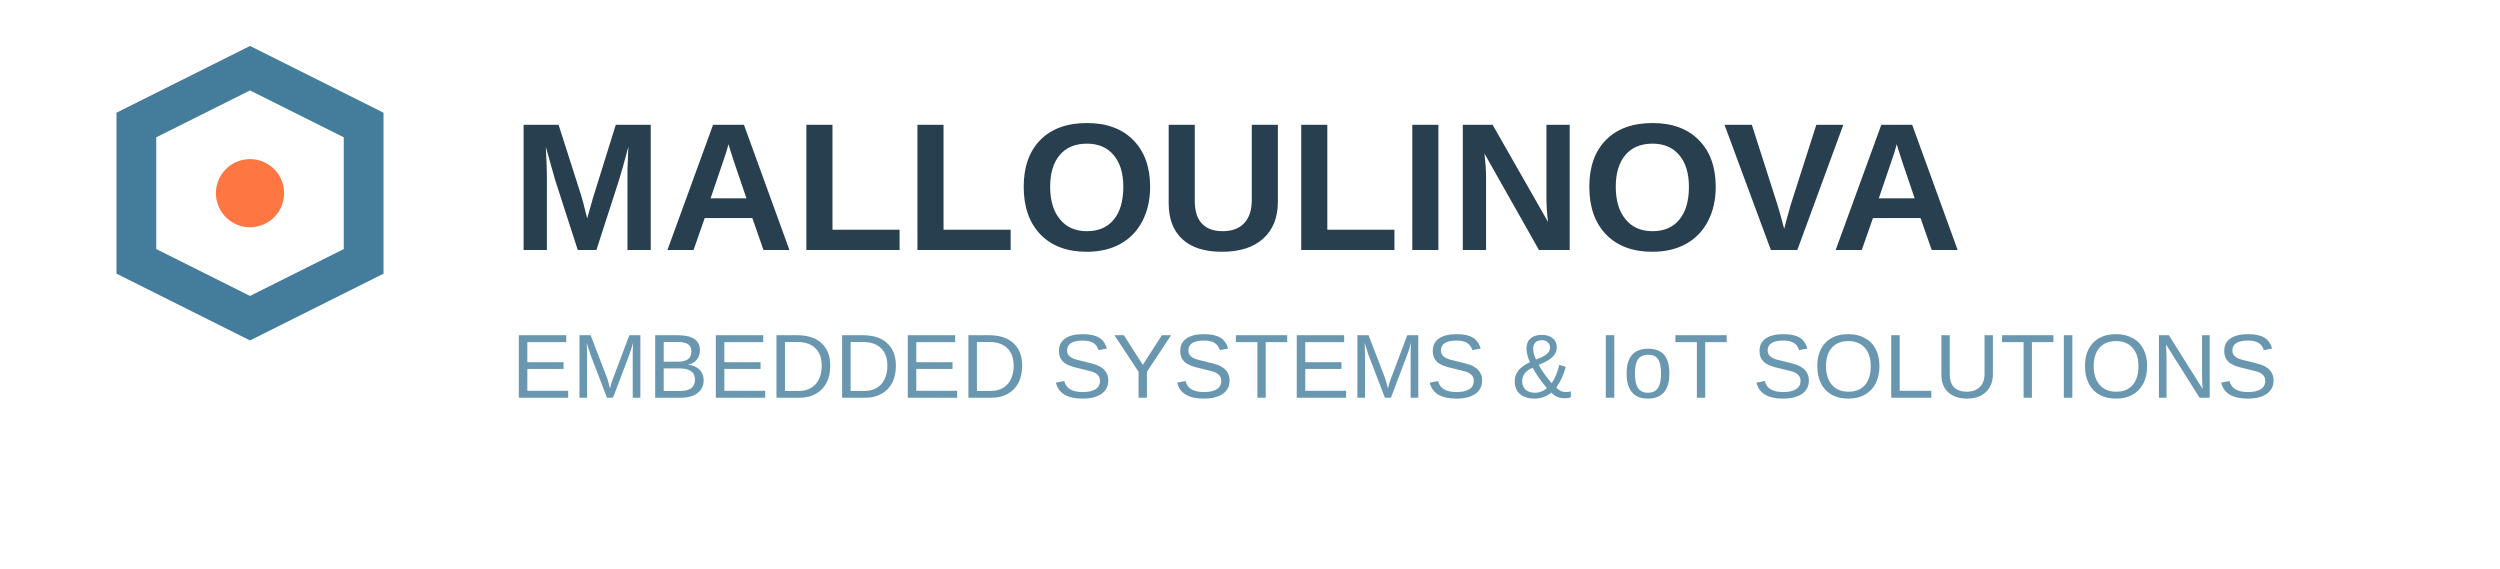
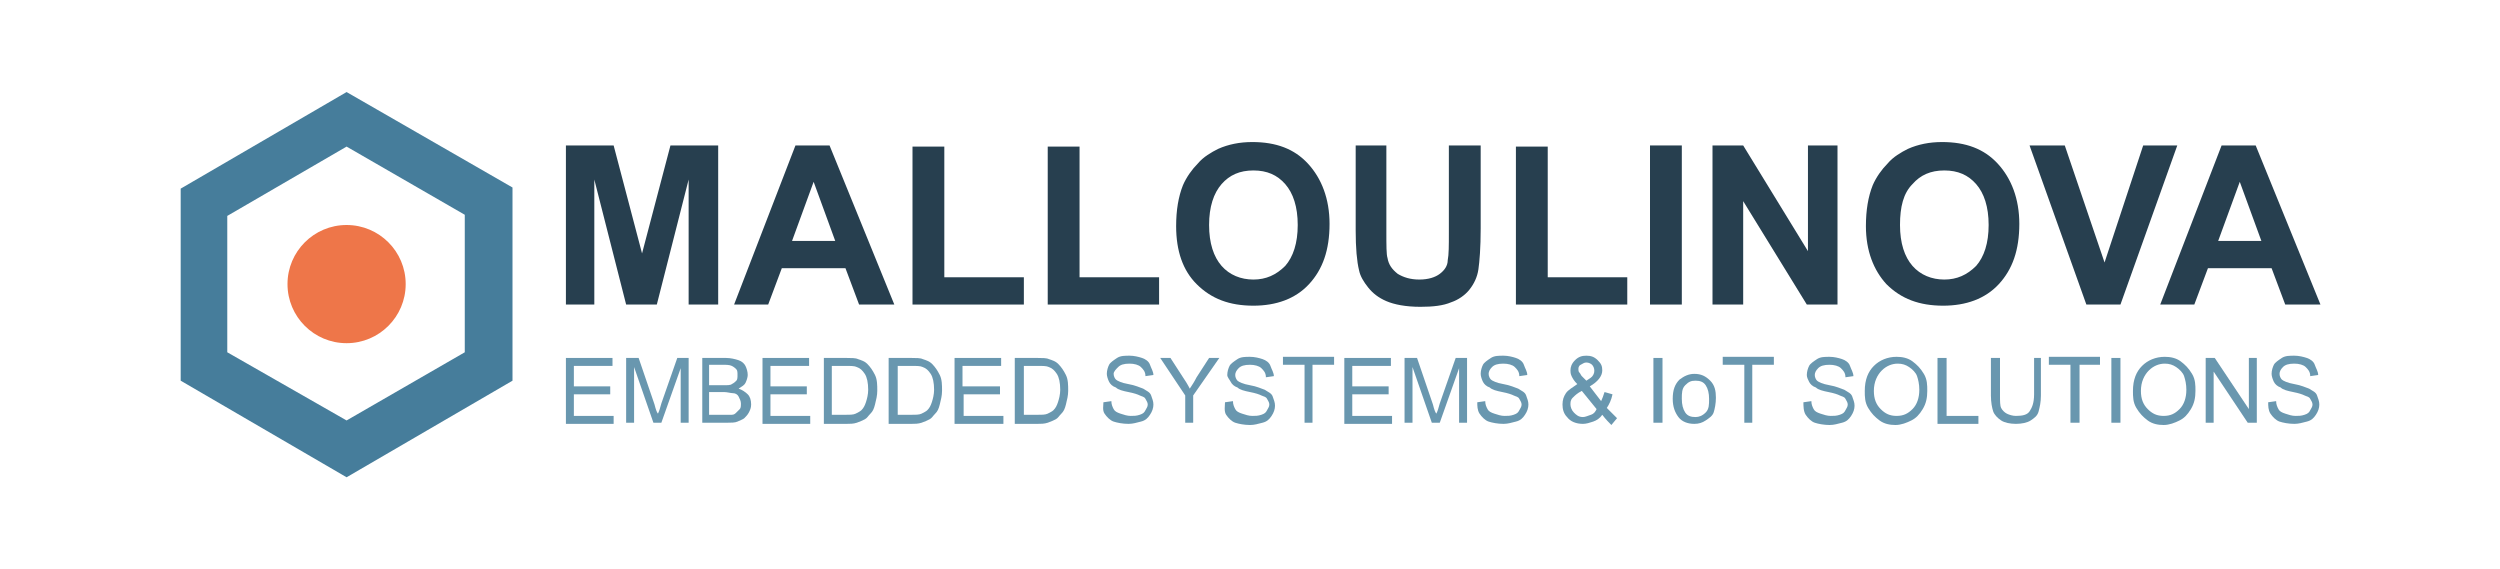
- <svg xmlns="http://www.w3.org/2000/svg" width="220" height="50" viewBox="0 0 220 50" fill="none">
-   <g id="logomark">
-     <path d="M12 11L22 6L32 11L32 23L22 28L12 23Z" stroke="#447D9B" stroke-width="3.5" fill="none" />
-     <circle cx="22" cy="17" r="3" fill="#FE7743" />
-   </g>
-   <g id="wordmark">
-     <text x="45" y="22" font-family="Arial, Helvetica, sans-serif" font-size="16" font-weight="700" fill="#273F4F">
-       MALLOULINOVA
-     </text>
-     <text x="45" y="35" font-family="Arial, Helvetica, sans-serif" font-size="8" font-weight="400" fill="#447D9B" opacity="0.8">
-       EMBEDDED SYSTEMS &amp; IoT SOLUTIONS
-     </text>
+ <svg xmlns="http://www.w3.org/2000/svg" version="1.1" id="Layer_1" x="0px" y="0px" viewBox="0 0 220 50" style="enable-background:new 0 0 220 50;" xml:space="preserve">
+   <style type="text/css">
+ 	.st0{enable-background:new    ;}
+ 	.st1{fill:#273F4F;}
+ 	.st2{opacity:0.8;enable-background:new    ;}
+ 	.st3{fill:#447D9B;}
+ 	.st4{fill:#467D9B;}
+ 	.st5{fill:#EE7649;}
+ </style>
+   <g>
+     <g class="st0">
+       <path class="st1" d="M49.8,26.8v-14H54l2.5,9.5l2.5-9.5h4.2v14h-2.6v-11l-2.8,11h-2.7l-2.8-11v11H49.8z" />
+       <path class="st1" d="M78.7,26.8h-3.1l-1.2-3.2h-5.6l-1.2,3.2h-3l5.4-14h3L78.7,26.8z M73.5,21.2l-1.9-5.2l-1.9,5.2H73.5z" />
+       <path class="st1" d="M80.3,26.8V12.9h2.8v11.5h7v2.4H80.3z" />
+       <path class="st1" d="M92.2,26.8V12.9H95v11.5h7v2.4H92.2z" />
+       <path class="st1" d="M103.5,19.9c0-1.4,0.2-2.6,0.6-3.6c0.3-0.7,0.8-1.4,1.3-1.9c0.5-0.6,1.2-1,1.8-1.3c0.9-0.4,1.9-0.6,3-0.6    c2.1,0,3.7,0.6,4.9,1.9c1.2,1.3,1.9,3.1,1.9,5.3c0,2.3-0.6,4-1.8,5.3c-1.2,1.3-2.9,1.9-4.9,1.9c-2.1,0-3.7-0.6-5-1.9    C104.1,23.8,103.5,22.1,103.5,19.9z M106.4,19.8c0,1.6,0.4,2.8,1.1,3.6c0.7,0.8,1.7,1.2,2.8,1.2s2-0.4,2.8-1.2    c0.7-0.8,1.1-2,1.1-3.6c0-1.6-0.4-2.8-1.1-3.6c-0.7-0.8-1.6-1.2-2.8-1.2c-1.2,0-2.1,0.4-2.8,1.2C106.8,17,106.4,18.2,106.4,19.8z" />
+       <path class="st1" d="M119.2,12.8h2.8v7.6c0,1.2,0,2,0.1,2.3c0.1,0.6,0.4,1,0.9,1.4c0.5,0.3,1.1,0.5,1.9,0.5c0.8,0,1.4-0.2,1.8-0.5    c0.4-0.3,0.7-0.7,0.7-1.2c0.1-0.5,0.1-1.3,0.1-2.4v-7.7h2.8v7.3c0,1.7-0.1,2.9-0.2,3.6s-0.4,1.3-0.8,1.8c-0.4,0.5-1,0.9-1.6,1.1    c-0.7,0.3-1.6,0.4-2.7,0.4c-1.3,0-2.3-0.2-3-0.5c-0.7-0.3-1.2-0.7-1.6-1.2c-0.4-0.5-0.7-1-0.8-1.5c-0.2-0.8-0.3-2-0.3-3.5V12.8z" />
+       <path class="st1" d="M133.4,26.8V12.9h2.8v11.5h7v2.4H133.4z" />
+       <path class="st1" d="M145.2,26.8v-14h2.8v14H145.2z" />
+       <path class="st1" d="M150.7,26.8v-14h2.7l5.7,9.3v-9.3h2.6v14H159l-5.6-9.1v9.1H150.7z" />
+       <path class="st1" d="M164.2,19.9c0-1.4,0.2-2.6,0.6-3.6c0.3-0.7,0.8-1.4,1.3-1.9c0.5-0.6,1.2-1,1.8-1.3c0.9-0.4,1.9-0.6,3-0.6    c2.1,0,3.7,0.6,4.9,1.9c1.2,1.3,1.9,3.1,1.9,5.3c0,2.3-0.6,4-1.8,5.3c-1.2,1.3-2.9,1.9-4.9,1.9c-2.1,0-3.7-0.6-5-1.9    C164.9,23.8,164.2,22.1,164.2,19.9z M167.2,19.8c0,1.6,0.4,2.8,1.1,3.6c0.7,0.8,1.7,1.2,2.8,1.2s2-0.4,2.8-1.2    c0.7-0.8,1.1-2,1.1-3.6c0-1.6-0.4-2.8-1.1-3.6c-0.7-0.8-1.6-1.2-2.8-1.2s-2.1,0.4-2.8,1.2C167.5,17,167.2,18.2,167.2,19.8z" />
+       <path class="st1" d="M183.6,26.8l-5-14h3.1l3.5,10.3l3.4-10.3h3l-5,14H183.6z" />
+       <path class="st1" d="M204.2,26.8h-3.1l-1.2-3.2h-5.6l-1.2,3.2h-3l5.4-14h3L204.2,26.8z M199,21.2l-1.9-5.2l-1.9,5.2H199z" />
+     </g>
+     <g class="st2">
+       <path class="st3" d="M49.8,37.2v-5.7h4.1v0.7h-3.4v1.8h3.2v0.7h-3.2v1.9h3.5v0.7H49.8z" />
+       <path class="st3" d="M55.1,37.2v-5.7h1.1l1.4,4.1c0.1,0.4,0.2,0.7,0.3,0.8c0.1-0.2,0.2-0.5,0.3-0.9l1.4-4h1v5.7h-0.7v-4.8    l-1.7,4.8h-0.7l-1.7-4.9v4.9H55.1z" />
+       <path class="st3" d="M61.8,37.2v-5.7h2.1c0.4,0,0.8,0.1,1.1,0.2s0.5,0.3,0.6,0.5s0.2,0.5,0.2,0.8c0,0.2-0.1,0.5-0.2,0.7    S65.3,34,65,34.2c0.3,0.1,0.6,0.3,0.8,0.5s0.3,0.5,0.3,0.9c0,0.3-0.1,0.5-0.2,0.7s-0.3,0.4-0.4,0.5s-0.4,0.2-0.6,0.3    s-0.6,0.1-0.9,0.1H61.8z M62.5,33.9h1.2c0.3,0,0.6,0,0.7-0.1c0.2-0.1,0.3-0.2,0.4-0.3s0.1-0.3,0.1-0.5c0-0.2,0-0.4-0.1-0.5    s-0.2-0.2-0.4-0.3s-0.5-0.1-0.9-0.1h-1.1V33.9z M62.5,36.5h1.4c0.2,0,0.4,0,0.5,0c0.2,0,0.3-0.1,0.4-0.2s0.2-0.2,0.3-0.3    s0.1-0.3,0.1-0.5c0-0.2-0.1-0.4-0.2-0.6s-0.3-0.3-0.5-0.3s-0.5-0.1-0.8-0.1h-1.3V36.5z" />
+       <path class="st3" d="M67.1,37.2v-5.7h4.1v0.7h-3.4v1.8h3.2v0.7h-3.2v1.9h3.5v0.7H67.1z" />
+       <path class="st3" d="M72.5,37.2v-5.7h2c0.4,0,0.8,0,1,0.1c0.3,0.1,0.6,0.2,0.8,0.4c0.3,0.3,0.5,0.6,0.7,1s0.2,0.9,0.2,1.4    c0,0.4-0.1,0.8-0.2,1.2s-0.2,0.6-0.4,0.8s-0.3,0.4-0.5,0.5s-0.4,0.2-0.7,0.3s-0.6,0.1-0.9,0.1H72.5z M73.2,36.5h1.2    c0.4,0,0.7,0,0.9-0.1s0.4-0.2,0.5-0.3c0.2-0.2,0.3-0.4,0.4-0.7s0.2-0.7,0.2-1.1c0-0.6-0.1-1.1-0.3-1.4s-0.4-0.5-0.7-0.6    c-0.2-0.1-0.5-0.1-1-0.1h-1.2V36.5z" />
+       <path class="st3" d="M78.2,37.2v-5.7h2c0.4,0,0.8,0,1,0.1c0.3,0.1,0.6,0.2,0.8,0.4c0.3,0.3,0.5,0.6,0.7,1s0.2,0.9,0.2,1.4    c0,0.4-0.1,0.8-0.2,1.2s-0.2,0.6-0.4,0.8s-0.3,0.4-0.5,0.5s-0.4,0.2-0.7,0.3s-0.6,0.1-0.9,0.1H78.2z M79,36.5h1.2    c0.4,0,0.7,0,0.9-0.1s0.4-0.2,0.5-0.3c0.2-0.2,0.3-0.4,0.4-0.7s0.2-0.7,0.2-1.1c0-0.6-0.1-1.1-0.3-1.4s-0.4-0.5-0.7-0.6    c-0.2-0.1-0.5-0.1-1-0.1H79V36.5z" />
+       <path class="st3" d="M84,37.2v-5.7h4.1v0.7h-3.4v1.8H88v0.7h-3.2v1.9h3.5v0.7H84z" />
+       <path class="st3" d="M89.3,37.2v-5.7h2c0.4,0,0.8,0,1,0.1c0.3,0.1,0.6,0.2,0.8,0.4c0.3,0.3,0.5,0.6,0.7,1s0.2,0.9,0.2,1.4    c0,0.4-0.1,0.8-0.2,1.2s-0.2,0.6-0.4,0.8s-0.3,0.4-0.5,0.5s-0.4,0.2-0.7,0.3s-0.6,0.1-0.9,0.1H89.3z M90.1,36.5h1.2    c0.4,0,0.7,0,0.9-0.1s0.4-0.2,0.5-0.3c0.2-0.2,0.3-0.4,0.4-0.7s0.2-0.7,0.2-1.1c0-0.6-0.1-1.1-0.3-1.4s-0.4-0.5-0.7-0.6    c-0.2-0.1-0.5-0.1-1-0.1h-1.2V36.5z" />
+       <path class="st3" d="M97.1,35.4l0.7-0.1c0,0.3,0.1,0.5,0.2,0.7s0.3,0.3,0.6,0.4s0.6,0.2,0.9,0.2c0.3,0,0.5,0,0.8-0.1    s0.4-0.2,0.5-0.4s0.2-0.3,0.2-0.5c0-0.2-0.1-0.3-0.2-0.5s-0.3-0.2-0.5-0.3c-0.2-0.1-0.5-0.2-1-0.3s-0.9-0.2-1.1-0.4    c-0.3-0.1-0.5-0.3-0.6-0.5s-0.2-0.5-0.2-0.7c0-0.3,0.1-0.6,0.2-0.8s0.4-0.4,0.7-0.6s0.7-0.2,1.1-0.2c0.4,0,0.8,0.1,1.1,0.2    s0.6,0.3,0.7,0.6s0.3,0.6,0.3,0.9l-0.7,0.1c0-0.4-0.2-0.6-0.4-0.8s-0.6-0.3-1-0.3c-0.5,0-0.8,0.1-1,0.3S98,32.7,98,32.9    c0,0.2,0.1,0.4,0.2,0.5c0.1,0.1,0.5,0.3,1.1,0.4s1,0.3,1.3,0.4c0.3,0.2,0.6,0.3,0.7,0.6s0.2,0.5,0.2,0.8c0,0.3-0.1,0.6-0.3,0.9    s-0.4,0.5-0.8,0.6s-0.7,0.2-1.1,0.2c-0.5,0-1-0.1-1.3-0.2s-0.6-0.4-0.8-0.7S97.1,35.7,97.1,35.4z" />
+       <path class="st3" d="M104.3,37.2v-2.4l-2.2-3.3h0.9l1.1,1.7c0.2,0.3,0.4,0.6,0.6,1c0.2-0.3,0.4-0.6,0.6-1l1.1-1.7h0.9l-2.3,3.3    v2.4H104.3z" />
+       <path class="st3" d="M107.8,35.4l0.7-0.1c0,0.3,0.1,0.5,0.2,0.7s0.3,0.3,0.6,0.4s0.6,0.2,0.9,0.2c0.3,0,0.5,0,0.8-0.1    s0.4-0.2,0.5-0.4s0.2-0.3,0.2-0.5c0-0.2-0.1-0.3-0.2-0.5s-0.3-0.2-0.5-0.3c-0.2-0.1-0.5-0.2-1-0.3s-0.9-0.2-1.1-0.4    c-0.3-0.1-0.5-0.3-0.6-0.5S108,33.2,108,33c0-0.3,0.1-0.6,0.2-0.8s0.4-0.4,0.7-0.6s0.7-0.2,1.1-0.2c0.4,0,0.8,0.1,1.1,0.2    s0.6,0.3,0.7,0.6s0.3,0.6,0.3,0.9l-0.7,0.1c0-0.4-0.2-0.6-0.4-0.8s-0.6-0.3-1-0.3c-0.5,0-0.8,0.1-1,0.3s-0.3,0.4-0.3,0.6    c0,0.2,0.1,0.4,0.2,0.5c0.1,0.1,0.5,0.3,1.1,0.4s1,0.3,1.3,0.4c0.3,0.2,0.6,0.3,0.7,0.6s0.2,0.5,0.2,0.8c0,0.3-0.1,0.6-0.3,0.9    s-0.4,0.5-0.8,0.6s-0.7,0.2-1.1,0.2c-0.5,0-1-0.1-1.3-0.2s-0.6-0.4-0.8-0.7S107.8,35.7,107.8,35.4z" />
+       <path class="st3" d="M114.8,37.2v-5.1h-1.9v-0.7h4.5v0.7h-1.9v5.1H114.8z" />
+       <path class="st3" d="M118.3,37.2v-5.7h4.1v0.7H119v1.8h3.2v0.7H119v1.9h3.5v0.7H118.3z" />
+       <path class="st3" d="M123.6,37.2v-5.7h1.1l1.4,4.1c0.1,0.4,0.2,0.7,0.3,0.8c0.1-0.2,0.2-0.5,0.3-0.9l1.4-4h1v5.7h-0.7v-4.8    l-1.7,4.8h-0.7l-1.7-4.9v4.9H123.6z" />
+       <path class="st3" d="M130,35.4l0.7-0.1c0,0.3,0.1,0.5,0.2,0.7s0.3,0.3,0.6,0.4s0.6,0.2,0.9,0.2c0.3,0,0.5,0,0.8-0.1    s0.4-0.2,0.5-0.4s0.2-0.3,0.2-0.5c0-0.2-0.1-0.3-0.2-0.5s-0.3-0.2-0.5-0.3c-0.2-0.1-0.5-0.2-1-0.3s-0.9-0.2-1.1-0.4    c-0.3-0.1-0.5-0.3-0.6-0.5s-0.2-0.5-0.2-0.7c0-0.3,0.1-0.6,0.2-0.8s0.4-0.4,0.7-0.6s0.7-0.2,1.1-0.2c0.4,0,0.8,0.1,1.1,0.2    s0.6,0.3,0.7,0.6s0.3,0.6,0.3,0.9l-0.7,0.1c0-0.4-0.2-0.6-0.4-0.8s-0.6-0.3-1-0.3c-0.5,0-0.8,0.1-1,0.3s-0.3,0.4-0.3,0.6    c0,0.2,0.1,0.4,0.2,0.5c0.1,0.1,0.5,0.3,1.1,0.4s1,0.3,1.3,0.4c0.3,0.2,0.6,0.3,0.7,0.6s0.2,0.5,0.2,0.8c0,0.3-0.1,0.6-0.3,0.9    s-0.4,0.5-0.8,0.6s-0.7,0.2-1.1,0.2c-0.5,0-1-0.1-1.3-0.2s-0.6-0.4-0.8-0.7S130,35.7,130,35.4z" />
+       <path class="st3" d="M141,36.5c-0.2,0.3-0.5,0.5-0.8,0.6s-0.6,0.2-0.9,0.2c-0.6,0-1.1-0.2-1.4-0.6c-0.3-0.3-0.4-0.7-0.4-1.1    c0-0.4,0.1-0.7,0.3-1s0.6-0.5,1-0.8c-0.3-0.3-0.4-0.5-0.5-0.7s-0.1-0.4-0.1-0.5c0-0.3,0.1-0.6,0.4-0.9s0.6-0.4,1-0.4    c0.4,0,0.7,0.1,1,0.4s0.4,0.5,0.4,0.9c0,0.5-0.4,1-1.1,1.4l1,1.3c0.1-0.2,0.2-0.5,0.3-0.8l0.7,0.2c-0.1,0.5-0.3,0.9-0.5,1.2    c0.3,0.3,0.6,0.6,0.9,0.9l-0.5,0.6C141.6,37.2,141.3,36.9,141,36.5z M140.5,36l-1.3-1.6c-0.4,0.2-0.6,0.4-0.8,0.6    s-0.2,0.4-0.2,0.6c0,0.2,0.1,0.5,0.3,0.7s0.4,0.4,0.8,0.4c0.2,0,0.4-0.1,0.7-0.2S140.4,36.2,140.5,36z M139.6,33.5    c0.3-0.2,0.5-0.3,0.6-0.5s0.1-0.3,0.1-0.4c0-0.2-0.1-0.4-0.2-0.5s-0.3-0.2-0.5-0.2c-0.2,0-0.3,0.1-0.5,0.2s-0.2,0.3-0.2,0.4    c0,0.1,0,0.2,0.1,0.3s0.1,0.2,0.2,0.3L139.6,33.5z" />
+       <path class="st3" d="M145.5,37.2v-5.7h0.8v5.7H145.5z" />
+       <path class="st3" d="M147.2,35.1c0-0.8,0.2-1.3,0.6-1.7c0.4-0.3,0.8-0.5,1.3-0.5c0.6,0,1,0.2,1.4,0.6s0.5,0.9,0.5,1.5    c0,0.5-0.1,1-0.2,1.3s-0.4,0.5-0.7,0.7s-0.6,0.3-1,0.3c-0.6,0-1.1-0.2-1.4-0.6S147.2,35.8,147.2,35.1z M148,35.1    c0,0.5,0.1,0.9,0.3,1.2s0.5,0.4,0.9,0.4c0.3,0,0.6-0.1,0.9-0.4s0.3-0.7,0.3-1.2c0-0.5-0.1-0.9-0.3-1.2s-0.5-0.4-0.9-0.4    c-0.4,0-0.6,0.1-0.9,0.4S148,34.6,148,35.1z" />
+       <path class="st3" d="M153.5,37.2v-5.1h-1.9v-0.7h4.5v0.7h-1.9v5.1H153.5z" />
+       <path class="st3" d="M158.7,35.4l0.7-0.1c0,0.3,0.1,0.5,0.2,0.7s0.3,0.3,0.6,0.4s0.6,0.2,0.9,0.2c0.3,0,0.5,0,0.8-0.1    s0.4-0.2,0.5-0.4s0.2-0.3,0.2-0.5c0-0.2-0.1-0.3-0.2-0.5s-0.3-0.2-0.5-0.3c-0.2-0.1-0.5-0.2-1-0.3s-0.9-0.2-1.1-0.4    c-0.3-0.1-0.5-0.3-0.6-0.5S159,33.2,159,33c0-0.3,0.1-0.6,0.2-0.8s0.4-0.4,0.7-0.6s0.7-0.2,1.1-0.2c0.4,0,0.8,0.1,1.1,0.2    s0.6,0.3,0.7,0.6s0.3,0.6,0.3,0.9l-0.7,0.1c0-0.4-0.2-0.6-0.4-0.8s-0.6-0.3-1-0.3c-0.5,0-0.8,0.1-1,0.3s-0.3,0.4-0.3,0.6    c0,0.2,0.1,0.4,0.2,0.5c0.1,0.1,0.5,0.3,1.1,0.4s1,0.3,1.3,0.4c0.3,0.2,0.6,0.3,0.7,0.6s0.2,0.5,0.2,0.8c0,0.3-0.1,0.6-0.3,0.9    s-0.4,0.5-0.8,0.6s-0.7,0.2-1.1,0.2c-0.5,0-1-0.1-1.3-0.2s-0.6-0.4-0.8-0.7S158.7,35.7,158.7,35.4z" />
+       <path class="st3" d="M164.1,34.4c0-1,0.3-1.7,0.8-2.2s1.2-0.8,2-0.8c0.5,0,1,0.1,1.4,0.4s0.7,0.6,1,1.1s0.3,1,0.3,1.5    c0,0.6-0.1,1.1-0.4,1.6s-0.6,0.8-1,1s-0.9,0.4-1.4,0.4c-0.5,0-1-0.1-1.4-0.4s-0.7-0.6-1-1.1S164.1,34.9,164.1,34.4z M164.9,34.4    c0,0.7,0.2,1.2,0.6,1.6s0.8,0.6,1.4,0.6c0.6,0,1-0.2,1.4-0.6s0.6-1,0.6-1.7c0-0.5-0.1-0.9-0.2-1.2s-0.4-0.6-0.7-0.8    s-0.6-0.3-1-0.3c-0.5,0-1,0.2-1.4,0.6S164.9,33.6,164.9,34.4z" />
+       <path class="st3" d="M170.5,37.2v-5.7h0.8v5.1h2.8v0.7H170.5z" />
+       <path class="st3" d="M178.8,31.5h0.8v3.3c0,0.6-0.1,1-0.2,1.4s-0.4,0.6-0.7,0.8s-0.8,0.3-1.3,0.3c-0.5,0-1-0.1-1.3-0.3    s-0.6-0.5-0.7-0.8s-0.2-0.8-0.2-1.4v-3.3h0.8v3.3c0,0.5,0,0.9,0.1,1.1s0.3,0.4,0.5,0.5s0.5,0.2,0.8,0.2c0.6,0,1-0.1,1.2-0.4    s0.4-0.7,0.4-1.5V31.5z" />
+       <path class="st3" d="M182.2,37.2v-5.1h-1.9v-0.7h4.5v0.7H183v5.1H182.2z" />
+       <path class="st3" d="M185.8,37.2v-5.7h0.8v5.7H185.8z" />
+       <path class="st3" d="M187.7,34.4c0-1,0.3-1.7,0.8-2.2s1.2-0.8,2-0.8c0.5,0,1,0.1,1.4,0.4s0.7,0.6,1,1.1s0.3,1,0.3,1.5    c0,0.6-0.1,1.1-0.4,1.6s-0.6,0.8-1,1s-0.9,0.4-1.4,0.4c-0.5,0-1-0.1-1.4-0.4s-0.7-0.6-1-1.1S187.7,34.9,187.7,34.4z M188.4,34.4    c0,0.7,0.2,1.2,0.6,1.6s0.8,0.6,1.4,0.6c0.6,0,1-0.2,1.4-0.6s0.6-1,0.6-1.7c0-0.5-0.1-0.9-0.2-1.2s-0.4-0.6-0.7-0.8    s-0.6-0.3-1-0.3c-0.5,0-1,0.2-1.4,0.6S188.4,33.6,188.4,34.4z" />
+       <path class="st3" d="M194.1,37.2v-5.7h0.8l3,4.5v-4.5h0.7v5.7h-0.8l-3-4.5v4.5H194.1z" />
+       <path class="st3" d="M199.6,35.4l0.7-0.1c0,0.3,0.1,0.5,0.2,0.7s0.3,0.3,0.6,0.4s0.6,0.2,0.9,0.2c0.3,0,0.5,0,0.8-0.1    s0.4-0.2,0.5-0.4s0.2-0.3,0.2-0.5c0-0.2-0.1-0.3-0.2-0.5s-0.3-0.2-0.5-0.3c-0.2-0.1-0.5-0.2-1-0.3s-0.9-0.2-1.1-0.4    c-0.3-0.1-0.5-0.3-0.6-0.5s-0.2-0.5-0.2-0.7c0-0.3,0.1-0.6,0.2-0.8s0.4-0.4,0.7-0.6s0.7-0.2,1.1-0.2c0.4,0,0.8,0.1,1.1,0.2    s0.6,0.3,0.7,0.6s0.3,0.6,0.3,0.9l-0.7,0.1c0-0.4-0.2-0.6-0.4-0.8s-0.6-0.3-1-0.3c-0.5,0-0.8,0.1-1,0.3s-0.3,0.4-0.3,0.6    c0,0.2,0.1,0.4,0.2,0.5c0.1,0.1,0.5,0.3,1.1,0.4s1,0.3,1.3,0.4c0.3,0.2,0.6,0.3,0.7,0.6s0.2,0.5,0.2,0.8c0,0.3-0.1,0.6-0.3,0.9    s-0.4,0.5-0.8,0.6s-0.7,0.2-1.1,0.2c-0.5,0-1-0.1-1.3-0.2s-0.6-0.4-0.8-0.7S199.6,35.7,199.6,35.4z" />
+     </g>
+     <g>
+       <g>
+         <path class="st4" d="M30.5,12.9l10.4,6V31l-10.4,6L20,31V19L30.5,12.9 M30.5,8.1l-14.6,8.5v16.9l14.6,8.5l14.6-8.5V16.5L30.5,8.1     L30.5,8.1z" />
+       </g>
+       <g>
+         <circle class="st5" cx="30.5" cy="25" r="5.2" />
+       </g>
+     </g>
  </g>
</svg>
